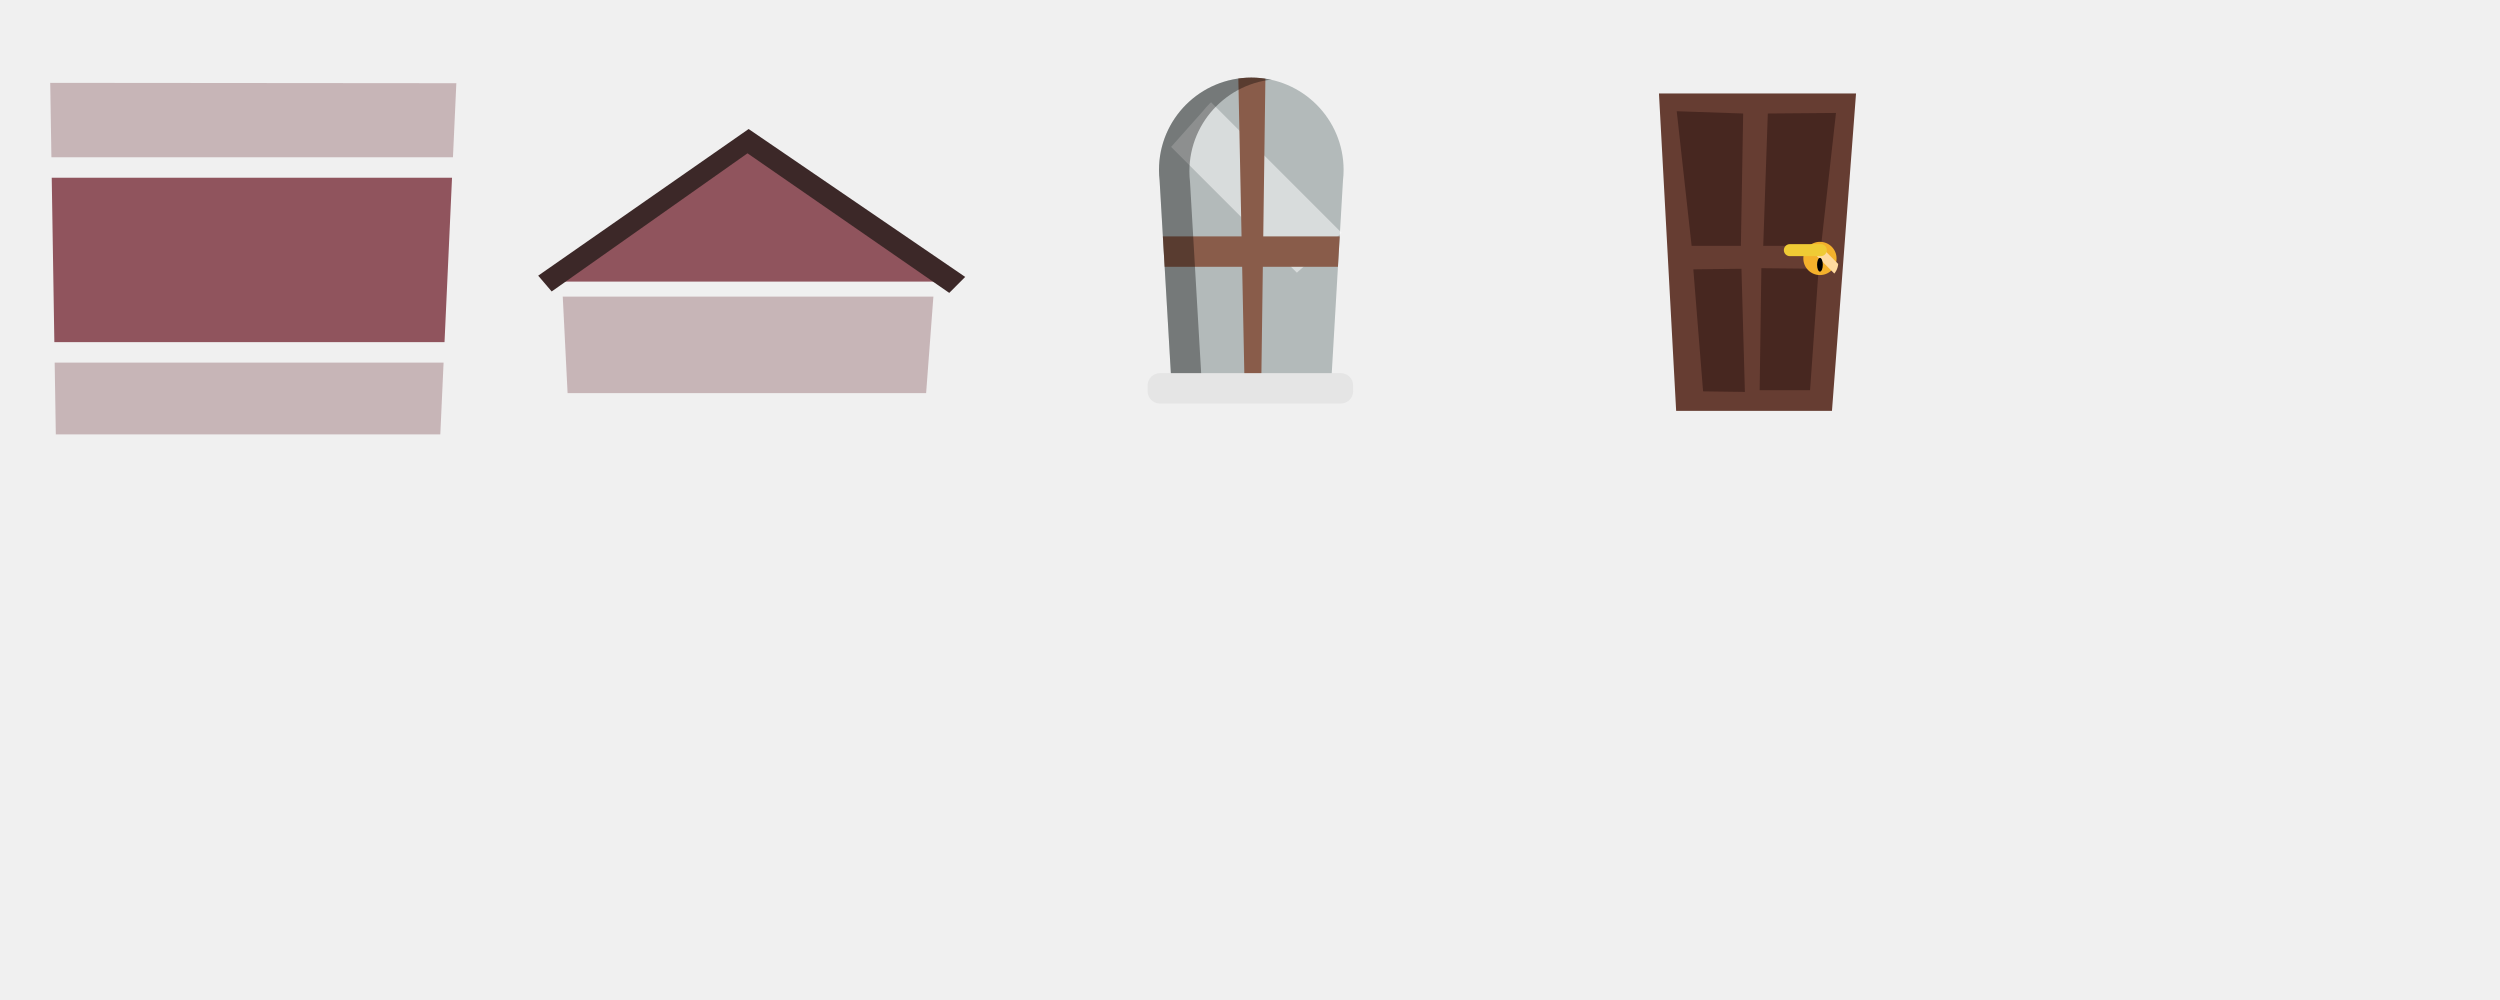
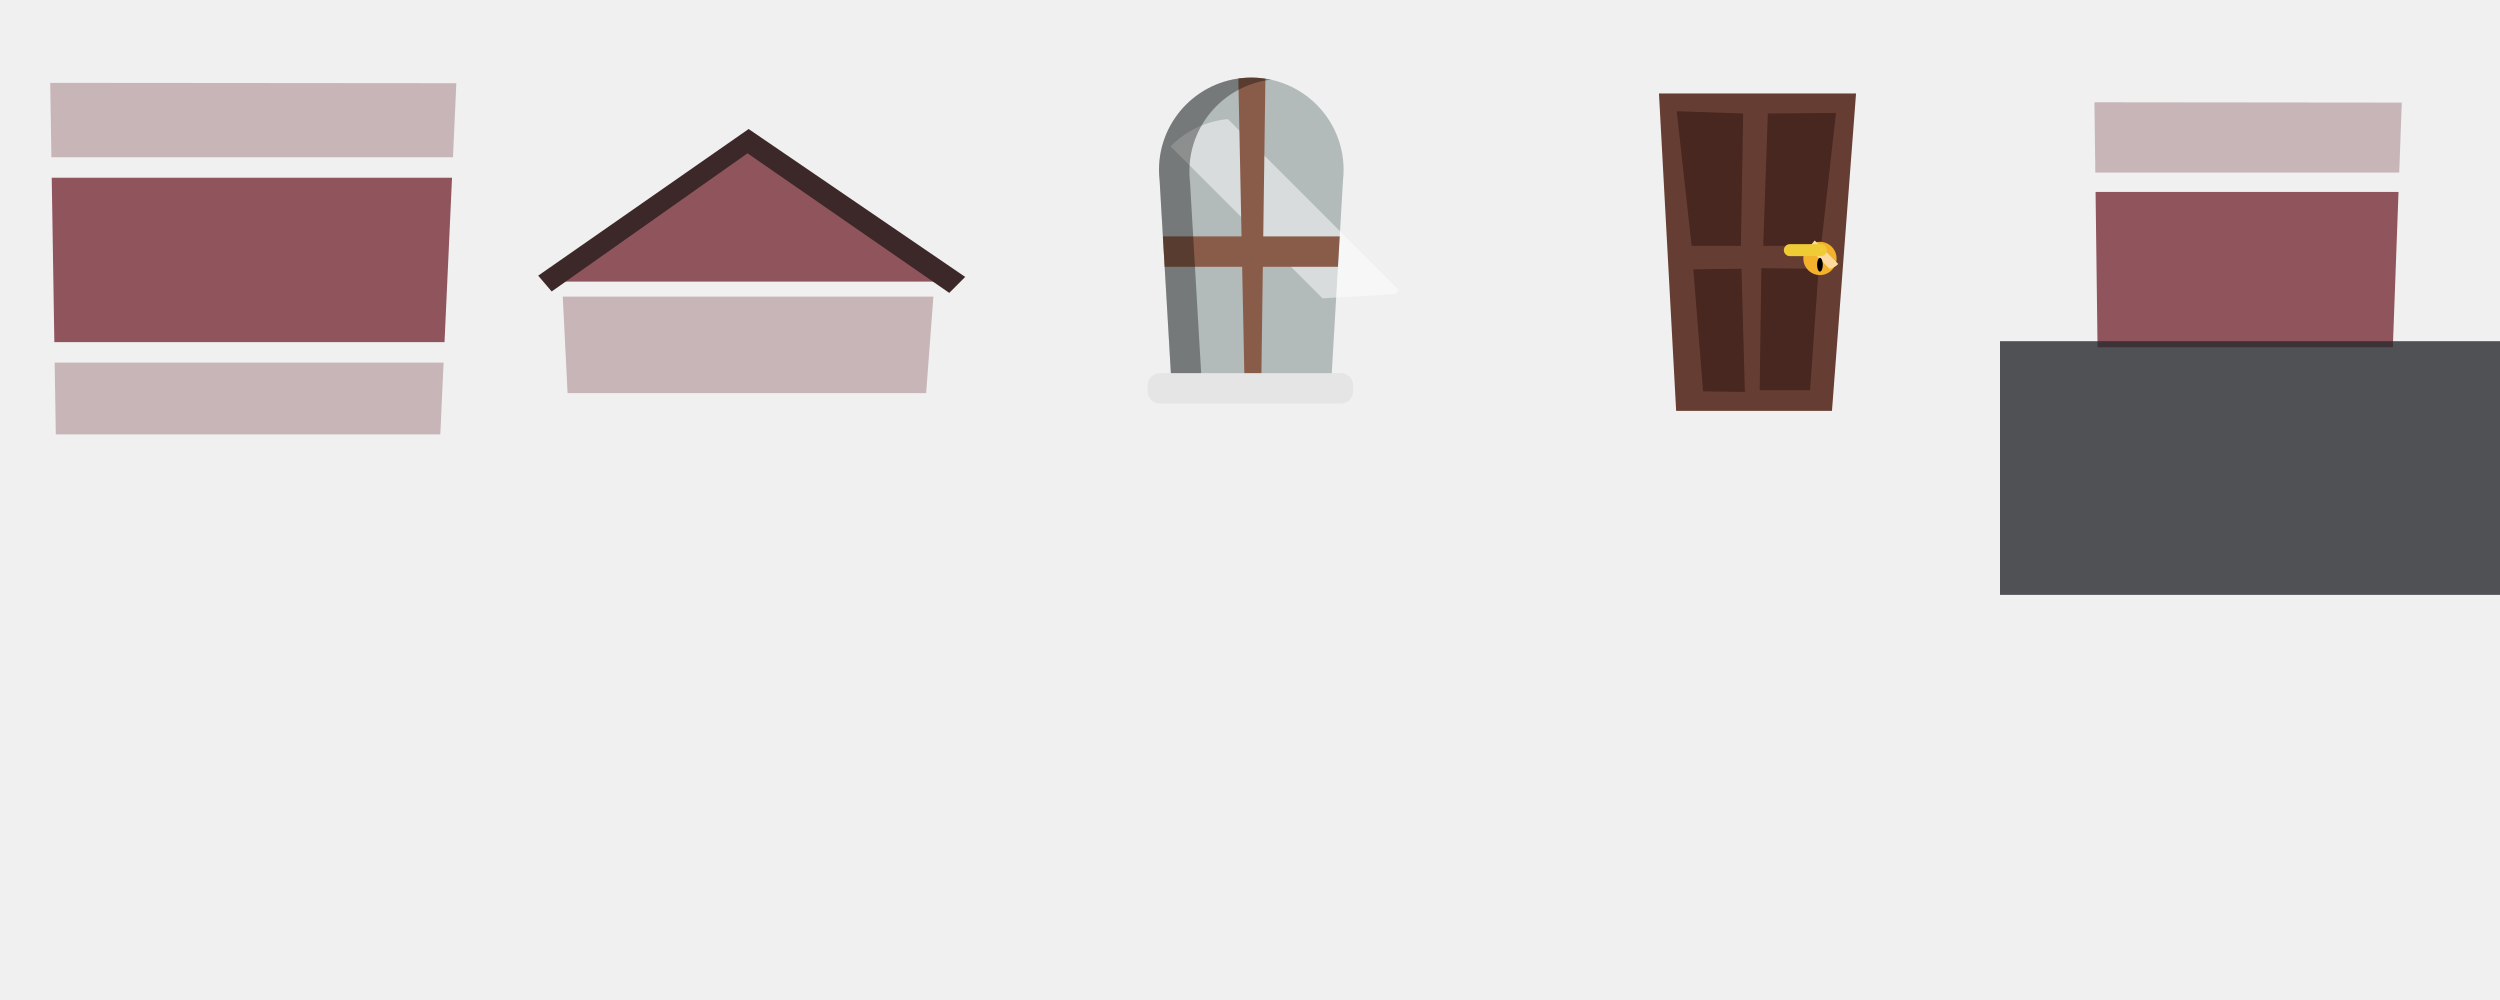
<svg xmlns="http://www.w3.org/2000/svg" xmlns:xlink="http://www.w3.org/1999/xlink" version="1.1" id="Ebene_1" x="0px" y="0px" width="350px" height="140px" viewBox="0 0 350 140" enable-background="new 0 0 350 140" xml:space="preserve">
  <g>
-     <defs>
-       <path id="SVGID_1_" d="M7.03,11.598l0.784,49.217h53.829l2.245-49.167L7.03,11.598z" />
-     </defs>
-     <clipPath id="SVGID_2_">
-       <use xlink:href="#SVGID_1_" overflow="visible" />
-     </clipPath>
-     <path opacity="0.3" clip-path="url(#SVGID_2_)" fill-rule="evenodd" clip-rule="evenodd" fill="#682B34" d="M6.537-1h57.524v23.017   H6.537V-1z" />
-     <path clip-path="url(#SVGID_2_)" fill-rule="evenodd" clip-rule="evenodd" fill="#90545D" d="M6.537,24.883h57.524v23.016H6.537   V24.883z" />
-     <path opacity="0.3" clip-path="url(#SVGID_2_)" fill-rule="evenodd" clip-rule="evenodd" fill="#682B34" d="M6.537,50.766h57.524   v23.016H6.537V50.766z" />
+     <g>
+       <defs>
+         <polygon id="SVGID_1_" points="7.03,11.598 7.814,60.815 61.643,60.815 63.888,11.648    " />
+       </defs>
+       <clipPath id="SVGID_2_">
+         <use xlink:href="#SVGID_1_" overflow="visible" />
+       </clipPath>
+       <path opacity="0.3" clip-path="url(#SVGID_2_)" fill="#682B34" enable-background="new    " d="M6.537-1h57.524v23.017H6.537V-1z" />
+     </g>
+     <g>
+       <defs>
+         <polygon id="SVGID_3_" points="7.03,11.598 7.814,60.815 61.643,60.815 63.888,11.648    " />
+       </defs>
+       <clipPath id="SVGID_4_">
+         <use xlink:href="#SVGID_3_" overflow="visible" />
+       </clipPath>
+       <path clip-path="url(#SVGID_4_)" fill="#90545D" d="M6.537,24.883h57.524v23.016H6.537V24.883z" />
+     </g>
+     <g>
+       <defs>
+         <polygon id="SVGID_5_" points="7.03,11.598 7.814,60.815 61.643,60.815 63.888,11.648    " />
+       </defs>
+       <clipPath id="SVGID_6_">
+         <use xlink:href="#SVGID_5_" overflow="visible" />
+       </clipPath>
+       <path opacity="0.3" clip-path="url(#SVGID_6_)" fill="#682B34" enable-background="new    " d="M6.537,50.766h57.524v23.016H6.537    V50.766z" />
+     </g>
  </g>
-   <path opacity="0.3" fill-rule="evenodd" clip-rule="evenodd" fill="#682B34" d="M78.784,41.521h51.892l-1.018,13.517H79.462  L78.784,41.521z" />
+   <path opacity="0.3" fill="#682B34" enable-background="new    " d="M78.784,41.521h51.892l-1.018,13.517H79.462L78.784,41.521z" />
  <path fill="#90545D" d="M104.82,19.635l26.571,19.79H78.25L104.82,19.635z" />
-   <path fill-rule="evenodd" clip-rule="evenodd" fill="#3C2828" d="M135.128,38.769l-2.233,2.236l-28.247-19.542L77.235,40.805  l-1.889-2.212l29.461-20.53L135.128,38.769z" />
-   <path fill="#B3BABA" d="M188.104,23.789c0-7.137-5.786-12.923-12.922-12.923s-12.923,5.786-12.923,12.923  c0,0.498,0.031,0.988,0.086,1.472l1.587,27.2h22.5l1.586-27.2C188.074,24.777,188.104,24.287,188.104,23.789z" />
+   <path fill="#3C2828" d="M135.128,38.769l-2.233,2.236l-28.247-19.542L77.235,40.805l-1.889-2.212l29.461-20.53L135.128,38.769z" />
+   <path fill="#B3BABA" d="M188.104,23.789c0-7.137-5.785-12.923-12.921-12.923s-12.923,5.786-12.923,12.923  c0,0.498,0.031,0.988,0.086,1.472l1.587,27.2h22.5l1.586-27.2C188.074,24.777,188.104,24.287,188.104,23.789z" />
  <g>
-     <defs>
-       <path id="SVGID_3_" d="M188.104,23.789c0-7.137-5.786-12.923-12.922-12.923s-12.923,5.786-12.923,12.923    c0,0.498,0.031,0.988,0.086,1.472l1.587,27.2h22.5l1.586-27.2C188.074,24.777,188.104,24.287,188.104,23.789z" />
-     </defs>
-     <clipPath id="SVGID_4_">
-       <use xlink:href="#SVGID_3_" overflow="visible" />
-     </clipPath>
-     <rect x="154.578" y="23.521" transform="matrix(0.7071 0.7071 -0.7071 0.7071 71.4392 -117.0538)" opacity="0.49" clip-path="url(#SVGID_4_)" fill="#FFFFFF" width="44.879" height="8.375" />
-     <polygon clip-path="url(#SVGID_4_)" fill="#895C4A" points="190.045,33.093 176.856,33.093 177.18,9.185 173.33,9.185    173.816,33.093 159.147,33.093 159.147,37.348 173.902,37.348 174.242,54.063 176.572,54.063 176.798,37.348 190.045,37.348  " />
-     <path opacity="0.35" clip-path="url(#SVGID_4_)" d="M154.082,2.499v52.78h41.941V2.499H154.082z M192.274,25.463l-1.587,27.201   h-22.5l-1.586-27.201c-0.055-0.483-0.086-0.974-0.086-1.472c0-7.137,5.786-12.923,12.922-12.923s12.923,5.786,12.923,12.923   C192.36,24.49,192.329,24.98,192.274,25.463z" />
+     <g>
+       <defs>
+         <path id="SVGID_7_" d="M187.627,32.776c5.046-5.047,5.046-13.229,0-18.275c-5.046-5.046-13.229-5.047-18.275,0     c-0.353,0.352-0.677,0.72-0.98,1.102L150.26,35.958l15.91,15.91l20.355-18.111C186.906,33.453,187.274,33.128,187.627,32.776z" />
+       </defs>
+       <clipPath id="SVGID_8_">
+         <use xlink:href="#SVGID_7_" overflow="visible" />
+       </clipPath>
+       <rect x="154.576" y="23.52" transform="matrix(-0.7071 -0.7071 0.7071 -0.7071 282.5932 172.4687)" opacity="0.49" clip-path="url(#SVGID_8_)" fill="#FFFFFF" enable-background="new    " width="44.879" height="8.375" />
+     </g>
+     <g>
+       <defs>
+         <path id="SVGID_9_" d="M188.104,23.789c0-7.137-5.785-12.923-12.921-12.923s-12.923,5.786-12.923,12.923     c0,0.498,0.031,0.988,0.086,1.472l1.587,27.2h22.5l1.586-27.2C188.074,24.777,188.104,24.287,188.104,23.789z" />
+       </defs>
+       <clipPath id="SVGID_10_">
+         <use xlink:href="#SVGID_9_" overflow="visible" />
+       </clipPath>
+       <polygon clip-path="url(#SVGID_10_)" fill="#895C4A" points="190.045,33.093 176.855,33.093 177.18,9.185 173.33,9.185     173.816,33.093 159.147,33.093 159.147,37.348 173.902,37.348 174.242,54.063 176.572,54.063 176.798,37.348 190.045,37.348   " />
+     </g>
+     <g>
+       <defs>
+         <path id="SVGID_11_" d="M188.104,23.789c0-7.137-5.785-12.923-12.921-12.923s-12.923,5.786-12.923,12.923     c0,0.498,0.031,0.988,0.086,1.472l1.587,27.2h22.5l1.586-27.2C188.074,24.777,188.104,24.287,188.104,23.789z" />
+       </defs>
+       <clipPath id="SVGID_12_">
+         <use xlink:href="#SVGID_11_" overflow="visible" />
+       </clipPath>
+       <path opacity="0.35" clip-path="url(#SVGID_12_)" enable-background="new    " d="M154.082,2.499v52.78h41.941V2.499H154.082z     M192.273,25.463l-1.586,27.201h-22.5l-1.586-27.201c-0.055-0.483-0.086-0.974-0.086-1.472c0-7.137,5.786-12.923,12.922-12.923    c7.136,0,12.922,5.786,12.922,12.923C192.359,24.49,192.329,24.98,192.273,25.463z" />
+     </g>
  </g>
  <path fill="#E5E5E5" d="M189.438,54.771c0,0.952-0.771,1.723-1.723,1.723H162.39c-0.952,0-1.723-0.771-1.723-1.723v-0.809  c0-0.952,0.771-1.723,1.723-1.723h25.325c0.952,0,1.723,0.771,1.723,1.723V54.771z" />
-   <polygon fill="#663D32" points="256.476,57.517 234.661,57.517 232.255,13.084 259.845,13.084 " />
-   <polygon fill="#472720" points="234.741,15.571 236.826,34.418 243.724,34.418 244.044,15.891 " />
+   <polygon fill="#663D32" points="256.477,57.517 234.661,57.517 232.255,13.084 259.846,13.084 " />
+   <polygon fill="#472720" points="234.741,15.571 236.826,34.418 243.725,34.418 244.044,15.891 " />
  <polygon fill="#472720" points="257.038,15.811 254.952,34.418 246.852,34.418 247.493,15.891 " />
-   <polygon fill="#472720" points="237.067,37.707 238.431,54.79 244.285,54.87 243.804,37.626 " />
-   <polygon fill="#472720" points="246.591,37.546 246.351,54.629 253.408,54.629 254.611,37.626 " />
+   <polygon fill="#472720" points="237.066,37.707 238.432,54.79 244.285,54.87 243.805,37.626 " />
+   <polygon fill="#472720" points="246.591,37.546 246.352,54.629 253.408,54.629 254.611,37.626 " />
  <circle fill="#F4B12C" cx="254.792" cy="36.183" r="2.326" />
  <g>
-     <defs>
-       <circle id="SVGID_5_" cx="254.792" cy="36.183" r="2.326" />
-     </defs>
-     <clipPath id="SVGID_6_">
-       <use xlink:href="#SVGID_5_" overflow="visible" />
-     </clipPath>
-     <rect x="254.986" y="29.706" transform="matrix(0.7069 -0.7073 0.7073 0.7069 49.3202 191.4317)" clip-path="url(#SVGID_6_)" fill="#FFDA9F" width="1.337" height="12.993" />
+     <g>
+       <defs>
+         <circle id="SVGID_13_" cx="255.025" cy="36.795" r="2.326" />
+       </defs>
+       <clipPath id="SVGID_14_">
+         <use xlink:href="#SVGID_13_" overflow="visible" />
+       </clipPath>
+       <rect x="254.98" y="29.702" transform="matrix(-0.7067 0.7075 -0.7075 -0.7067 461.9353 -119.0823)" clip-path="url(#SVGID_14_)" fill="#FFDA9F" width="1.336" height="12.993" />
+     </g>
  </g>
  <ellipse cx="254.792" cy="37.065" rx="0.401" ry="0.962" />
  <path fill="#EFCB35" d="M255.754,35.02c0,0.465-0.377,0.843-0.842,0.843h-4.331c-0.465,0-0.842-0.377-0.842-0.843l0,0  c0-0.464,0.377-0.842,0.842-0.842h4.331C255.377,34.178,255.754,34.555,255.754,35.02L255.754,35.02z" />
+   <g>
+     <g>
+       <defs>
+         <polygon id="SVGID_15_" points="293.219,14.318 293.813,60.814 334.551,60.814 336.25,14.364    " />
+       </defs>
+       <clipPath id="SVGID_16_">
+         <use xlink:href="#SVGID_15_" overflow="visible" />
+       </clipPath>
+       <path opacity="0.3" clip-path="url(#SVGID_16_)" fill="#682B34" enable-background="new    " d="M292.847,2.416h43.533v21.745    h-43.533V2.416z" />
+     </g>
+     <g>
+       <defs>
+         <polygon id="SVGID_17_" points="293.219,14.318 293.813,60.814 334.551,60.814 336.25,14.364    " />
+       </defs>
+       <clipPath id="SVGID_18_">
+         <use xlink:href="#SVGID_17_" overflow="visible" />
+       </clipPath>
+       <path clip-path="url(#SVGID_18_)" fill="#90545D" d="M292.847,26.868h43.533v21.745h-43.533V26.868z" />
+     </g>
+     <g>
+       <defs>
+         <polygon id="SVGID_19_" points="293.219,14.318 293.813,60.814 334.551,60.814 336.25,14.364    " />
+       </defs>
+       <clipPath id="SVGID_20_">
+         <use xlink:href="#SVGID_19_" overflow="visible" />
+       </clipPath>
+     </g>
+   </g>
+   <path opacity="0.8" fill="#27292D" enable-background="new    " d="M280,47.766h71.773v35.517H280V47.766z" />
</svg>
